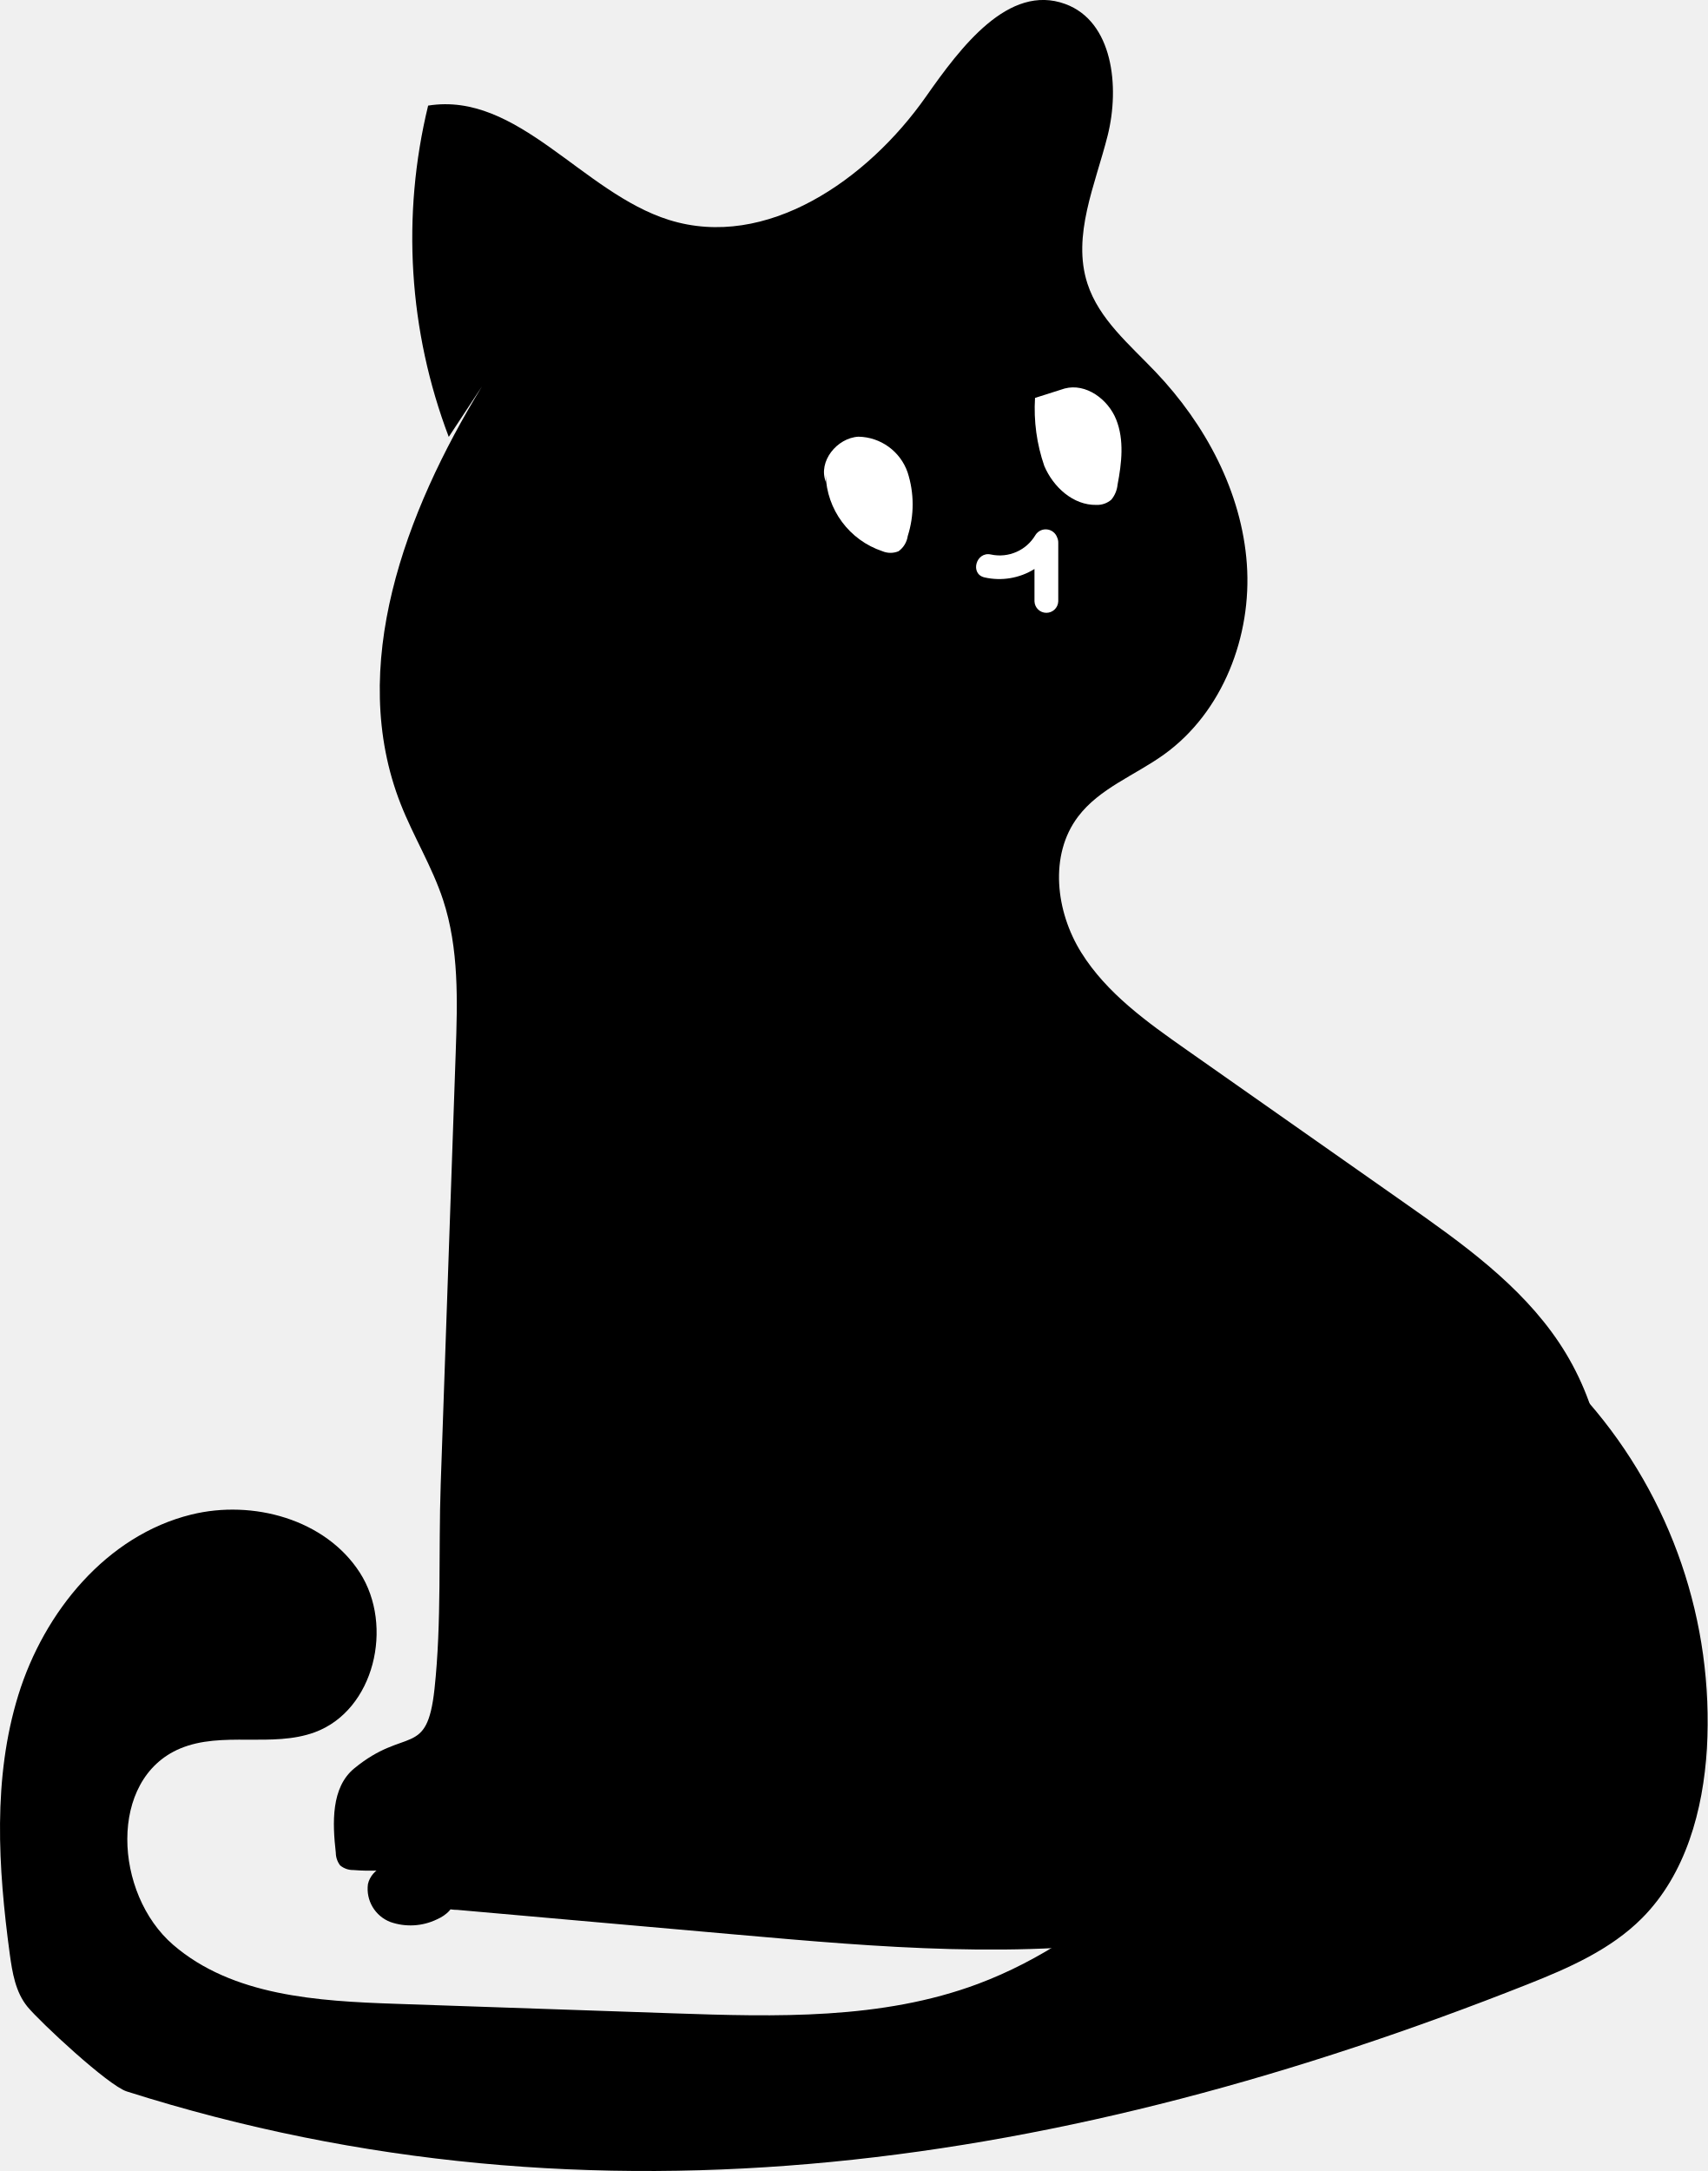
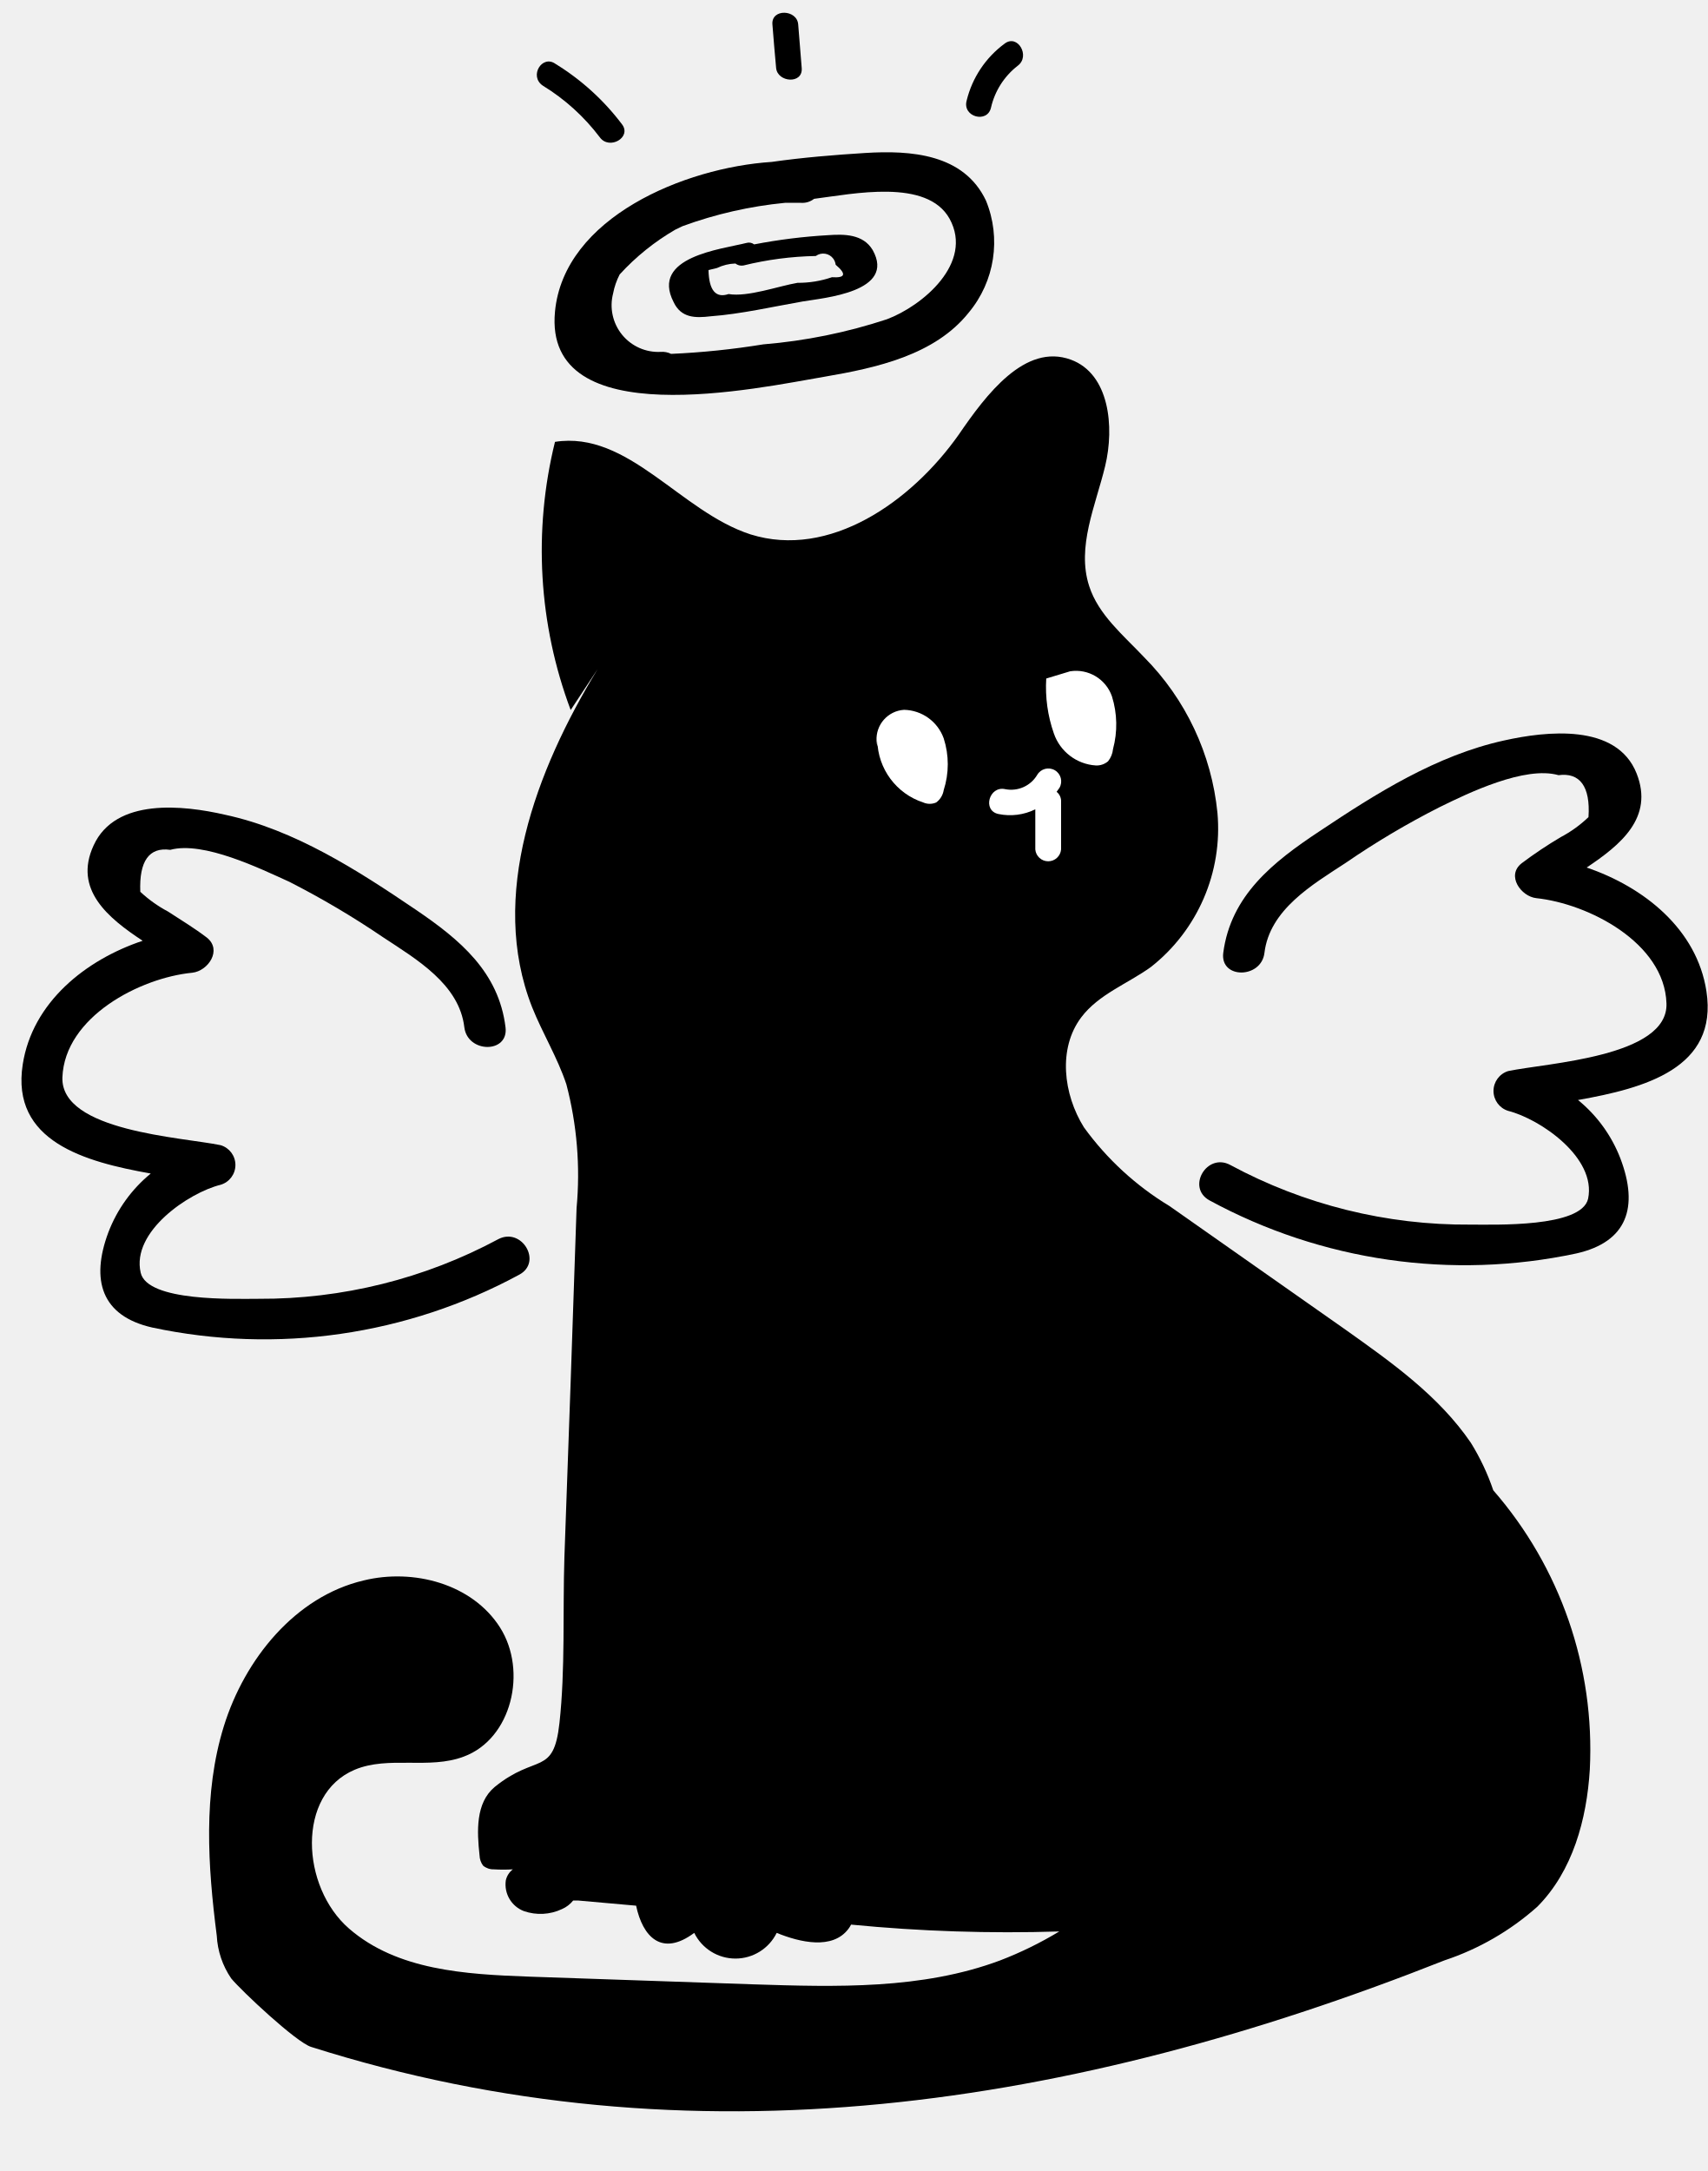
- <svg xmlns="http://www.w3.org/2000/svg" width="179.546" height="228.231" viewBox="0 0 179.546 228.231">
-   <g id="Grupo_14276" data-name="Grupo 14276" transform="translate(-852.838 -397.588)">
-     <g id="Grupo_14271" data-name="Grupo 14271" transform="translate(852.838 397.588)">
-       <path id="Caminho_7686" data-name="Caminho 7686" d="M910.536,440.348c-8.076,13.193-14.2,29.505-8.544,43.9,1.341,3.414,3.3,6.573,4.451,10.058,1.691,5.135,1.521,10.67,1.334,16.073L906.2,555.769c-.246,7.082.11,14.486-.653,21.515-.795,7.315-3.024,3.9-8.433,8.34-2.446,2.009-2.3,5.726-1.943,8.87a2.227,2.227,0,0,0,.457,1.333,2.121,2.121,0,0,0,1.4.487,20.669,20.669,0,0,0,5.383-.263c-1.364-.969-3.514.111-3.862,1.747a3.737,3.737,0,0,0,2.36,3.978,6.388,6.388,0,0,0,4.88-.271c.984-.421,2.04-1.321,1.748-2.35a16.869,16.869,0,0,0,9.451,1.271,2.024,2.024,0,0,0,1.212-.5,2.134,2.134,0,0,0,.4-1.362c.286-5.038-.153-15.294-7.2-15.914-7.428-.653-6.451,9.13-6.616,13.875-.041,1.182-.008,2.539.9,3.3a3.958,3.958,0,0,0,2.253.675l29.506,2.614c14.855,1.316,29.9,2.625,44.614.227s29.322-8.942,38.462-20.725,11.55-29.355,3.26-41.751c-4.085-6.108-10.242-10.472-16.257-14.694L984.634,510.1c-4.146-2.91-8.4-5.937-11.085-10.235s-3.4-10.24-.346-14.285c2.253-2.987,6-4.356,9.041-6.54,6.176-4.438,9.251-12.441,8.71-20.025s-4.356-14.689-9.6-20.2c-2.719-2.86-5.945-5.528-7.161-9.283-1.64-5.059.832-10.4,2.127-15.559s.541-12-4.452-13.829c-5.962-2.19-11,4.537-14.651,9.738-6.141,8.758-16.8,16.157-27.012,12.961-9.12-2.854-15.889-13.527-25.327-12.019a58.9,58.9,0,0,0,2.169,34.827" transform="translate(-859.866 -399.722)" />
-       <path id="Caminho_7687" data-name="Caminho 7687" d="M1019.844,576.639a51.167,51.167,0,0,1,12.451,36.406c-.395,6.489-2.228,13.208-6.811,17.818-3.3,3.319-7.711,5.252-12.062,6.974-48.184,19.074-97.866,26.94-147.256,11.254-1.963-.623-9.126-7.309-10.436-8.9-1.261-1.531-1.6-3.6-1.868-5.568-1.225-9.07-1.8-18.477.909-27.221s9.284-16.763,18.171-18.954c6.476-1.6,14.117.495,17.726,6.1s1.522,14.484-4.738,16.784c-4.493,1.651-9.749-.143-14.16,1.712-7.591,3.195-6.961,15.258-.724,20.635s15.168,5.921,23.4,6.2l29.165,1c10.805.37,21.937.69,32.063-3.1,13.093-4.9,22.709-15.929,32.705-25.7s17.122-35.571,31.1-35.486" transform="translate(-852.838 -429.224)" />
-       <path id="Caminho_7688" data-name="Caminho 7688" d="M956.99,458.813a8.724,8.724,0,0,0,5.971,8.048,2.2,2.2,0,0,0,1.686,0,2.4,2.4,0,0,0,.969-1.6,10.973,10.973,0,0,0-.017-6.7,5.579,5.579,0,0,0-5.163-3.743c-2.269.125-4.262,2.614-3.438,4.732" transform="translate(-870.179 -408.91)" fill="#fff" />
-       <path id="Caminho_7689" data-name="Caminho 7689" d="M983.439,449.707a18.41,18.41,0,0,0,.973,7.147c.943,2.23,3.05,4.15,5.472,4.1a2.272,2.272,0,0,0,1.577-.549,2.929,2.929,0,0,0,.657-1.583c.432-2.271.712-4.689-.143-6.837s-3.2-3.865-5.43-3.265" transform="translate(-874.621 -407.875)" fill="#fff" />
-       <path id="Caminho_7690" data-name="Caminho 7690" d="M984.531,467.376a1.276,1.276,0,0,0-2.283-.281,4.36,4.36,0,0,1-4.687,2.057c-1.567-.347-2.237,2.062-.665,2.41a7,7,0,0,0,5.245-.887v3.407a1.251,1.251,0,0,0,2.5,0v-6.176A1.258,1.258,0,0,0,984.531,467.376Z" transform="translate(-873.38 -410.859)" fill="#fff" />
-     </g>
-   </g>
+ <svg xmlns="http://www.w3.org/2000/svg" id="Camada_1" data-name="Camada 1" width="179.546" height="228.231" viewBox="0 0 179.55 228.23">
+   <defs>
+     <style>.cls-1{fill:#fff;}</style>
+   </defs>
+   <path d="M154.64,151.67c-3.37-4.93-8.3-8.42-13.17-11.88l-18.51-13a30.73,30.73,0,0,1-9-8.28c-2.17-3.48-2.74-8.3-.28-11.56,1.83-2.43,4.86-3.52,7.32-5.29a18.52,18.52,0,0,0,7-16.21A27,27,0,0,0,120.3,69.1c-2.19-2.32-4.82-4.47-5.79-7.5-1.33-4.11.67-8.42,1.68-12.59s.44-9.72-3.6-11.2c-4.82-1.77-8.91,3.67-11.79,7.88-5,7.09-13.6,13.08-21.88,10.49-7.39-2.38-12.86-10.94-20.57-9.73A47.7,47.7,0,0,0,60,74.64l2.83-4.29C56.33,81,51.36,94.22,55.94,105.87c1.1,2.76,2.68,5.32,3.61,8.13a37.52,37.52,0,0,1,1.07,13q-.61,18.36-1.28,36.73c-.18,5.72.1,11.78-.52,17.41s-2.44,3.16-6.82,6.73c-2,1.68-1.86,4.63-1.58,7.19a1.89,1.89,0,0,0,.37,1.07,1.68,1.68,0,0,0,1.13.39,16.52,16.52,0,0,0,2,0,2,2,0,0,0-.74,1.16,3,3,0,0,0,1.9,3.23,5.3,5.3,0,0,0,4-.21,3.08,3.08,0,0,0,1.18-.9h.56l6.06.54c.69,3.27,2.69,5.41,6.11,2.86a4.83,4.83,0,0,0,8.67,0c2.45,1,5.87,1.8,7.54-.42a2.6,2.6,0,0,0,.28-.45,170.19,170.19,0,0,0,21.89.72,39.06,39.06,0,0,1-6.23,3.05c-8.2,3.06-17.2,2.79-25.94,2.51l-23.57-.81c-6.73-.24-13.88-.67-18.93-5.05s-5.56-14.11.59-16.7c3.56-1.5,7.82,0,11.46-1.38,5.05-1.85,6.73-9,3.82-13.58s-9.09-6.23-14.34-4.94c-7.19,1.69-12.51,8.27-14.7,15.34s-1.68,14.69-.74,22a8.75,8.75,0,0,0,1.52,4.5c1.06,1.29,6.85,6.73,8.41,7.2,40,12.69,80.16,6.33,119.15-9.1a27.85,27.85,0,0,0,9.76-5.64c3.72-3.74,5.2-9.18,5.52-14.43A41.48,41.48,0,0,0,157,156.67,24.28,24.28,0,0,0,154.64,151.67Z" />
+   <path d="M54.6,134c2.45-1.32.27-5-2.19-3.74a52.71,52.71,0,0,1-25.25,6.28c-2.48,0-11.68.33-12.37-2.75-1-4.31,5.05-8.41,8.41-9.24a2.17,2.17,0,0,0,0-4.16c-4.1-.85-16.83-1.46-16.64-7.13.25-6.38,8.19-10.47,13.65-11,1.68-.18,3.18-2.4,1.53-3.7-1.31-1-2.68-1.82-4.07-2.73a13.61,13.61,0,0,1-2.92-2.08c-.13-3.23.93-4.72,3.15-4.41,3.5-.95,9.51,2,12.52,3.36a91.39,91.39,0,0,1,9.87,5.84c3.47,2.29,8,4.92,8.53,9.46.34,2.73,4.67,2.77,4.33,0-.71-5.82-4.8-9.22-9.41-12.35-6.14-4.16-12.74-8.42-20.08-10-4.35-1-11.52-1.82-13.82,3.23C7.7,93.51,11.37,96.51,15,98.9c-6,2-11.6,6.48-12.61,13-1.26,8.1,6.53,10.24,13.46,11.47a14.81,14.81,0,0,0-4.46,6.19c-1.87,5-.74,8.79,4.62,10A56.31,56.31,0,0,0,54.6,134Z" />
+   <path d="M179.41,104.2c-1-6.5-6.54-10.94-12.59-13,3.54-2.37,7.09-5.23,5.25-9.89-2.1-5.31-9.52-4.45-13.92-3.47-7.12,1.56-13.46,5.57-19.44,9.56-4.85,3.21-9.31,6.73-10.1,12.78-.34,2.76,4,2.72,4.33,0,.55-4.57,5.05-7.18,8.53-9.46a86,86,0,0,1,9.87-5.86c3-1.48,9-4.38,12.52-3.37,2.22-.3,3.37,1.16,3.15,4.41A12.94,12.94,0,0,1,164.1,88,44.14,44.14,0,0,0,160,90.74c-1.68,1.29-.08,3.51,1.53,3.68C167,95,175,99.1,175.21,105.48c.21,5.64-12.58,6.26-16.65,7.12a2.19,2.19,0,0,0,0,4.18c3.36.85,9.31,4.91,8.41,9.24-.69,3.06-9.89,2.71-12.37,2.72a52.36,52.36,0,0,1-25.25-6.27c-2.46-1.33-4.64,2.37-2.19,3.72a56.24,56.24,0,0,0,38.58,5.58c5.36-1.21,6.57-4.88,4.62-10a14.76,14.76,0,0,0-4.45-6.13C172.9,114.4,180.66,112.32,179.41,104.2Z" />
+   <path d="M58.35,32.76c-1.23,13,21.48,8,28.35,6.84,5.42-.93,11.58-2.26,15.15-6.74a11.54,11.54,0,0,0,1.81-11.78c-2.33-4.91-7.89-5.3-12.7-5-3.19.2-6.54.47-9.83.94C72,17.61,59.29,22.85,58.35,32.76ZM99.84,23c2.55,4.65-2.86,9.16-6.59,10.56a56.16,56.16,0,0,1-13,2.64,82.82,82.82,0,0,1-9.69,1,2.09,2.09,0,0,0-1.1-.21,4.91,4.91,0,0,1-5-6.14,7.34,7.34,0,0,1,.69-2A24.64,24.64,0,0,1,71,24.14l.77-.37a43.64,43.64,0,0,1,10.76-2.45h1.68a2,2,0,0,0,1.38-.42C89.66,20.39,97.47,18.72,99.84,23Z" />
+   <path d="M79.29,25.69a.9.9,0,0,0-.82-.15c-2.61.66-10.1,1.45-7.65,6.21.79,1.69,2.29,1.69,3.88,1.5,3.21-.24,6.49-1,9.69-1.56,2.24-.38,9.83-1,7.36-5.41-1-1.68-3-1.68-4.67-1.56A58.38,58.38,0,0,0,79.29,25.69Zm8.57,2.14c1.18,1,1,1.4-.39,1.31a10.86,10.86,0,0,1-3.62.59c-2,.34-5.23,1.52-7.25,1.18-1.35.46-2.06-.39-2.11-2.52l.9-.22a4.77,4.77,0,0,1,1.93-.47,1.06,1.06,0,0,0,.83.21,34.36,34.36,0,0,1,7.62-1,1.32,1.32,0,0,1,1.84.28A1.37,1.37,0,0,1,87.86,27.83Z" />
+   <path d="M57.07,9a21.75,21.75,0,0,1,6,5.44c1,1.36,3.37,0,2.33-1.37a25.45,25.45,0,0,0-7-6.36C57,5.71,55.59,8,57.07,9Z" />
+   <path d="M84.29,7.14c-.12-1.53-.25-3-.37-4.58s-2.84-1.68-2.71,0,.25,3.05.39,4.58S84.44,8.88,84.29,7.14Z" />
+   <path d="M104.19,11.32A7.76,7.76,0,0,1,107,6.91c1.36-1,0-3.37-1.37-2.33a10.53,10.53,0,0,0-4,6C101.17,12.29,103.8,13,104.19,11.32Z" />
+   <path class="cls-1" d="M92.24,77.84a7,7,0,0,0,4.83,6.52,1.69,1.69,0,0,0,1.36,0,2,2,0,0,0,.79-1.3,8.87,8.87,0,0,0,0-5.44,4.53,4.53,0,0,0-4.17-3,3.09,3.09,0,0,0-2.89,3.27,2.82,2.82,0,0,0,.09.57" />
+   <path class="cls-1" d="M110,71.33a14.71,14.71,0,0,0,.8,5.77,5,5,0,0,0,4.42,3.37,1.85,1.85,0,0,0,1.28-.44,2.41,2.41,0,0,0,.52-1.28,9.94,9.94,0,0,0-.11-5.54,4,4,0,0,0-4.4-2.64" />
+   <path class="cls-1" d="M111.09,83.24l.3-.42a1.35,1.35,0,1,0-2.34-1.36h0a3.19,3.19,0,0,1-3.37,1.5c-1.68-.37-2.42,2.24-.72,2.61a6,6,0,0,0,3.89-.49V89.3a1.36,1.36,0,0,0,2.71,0v-5A1.25,1.25,0,0,0,111.09,83.24Z" />
</svg>
